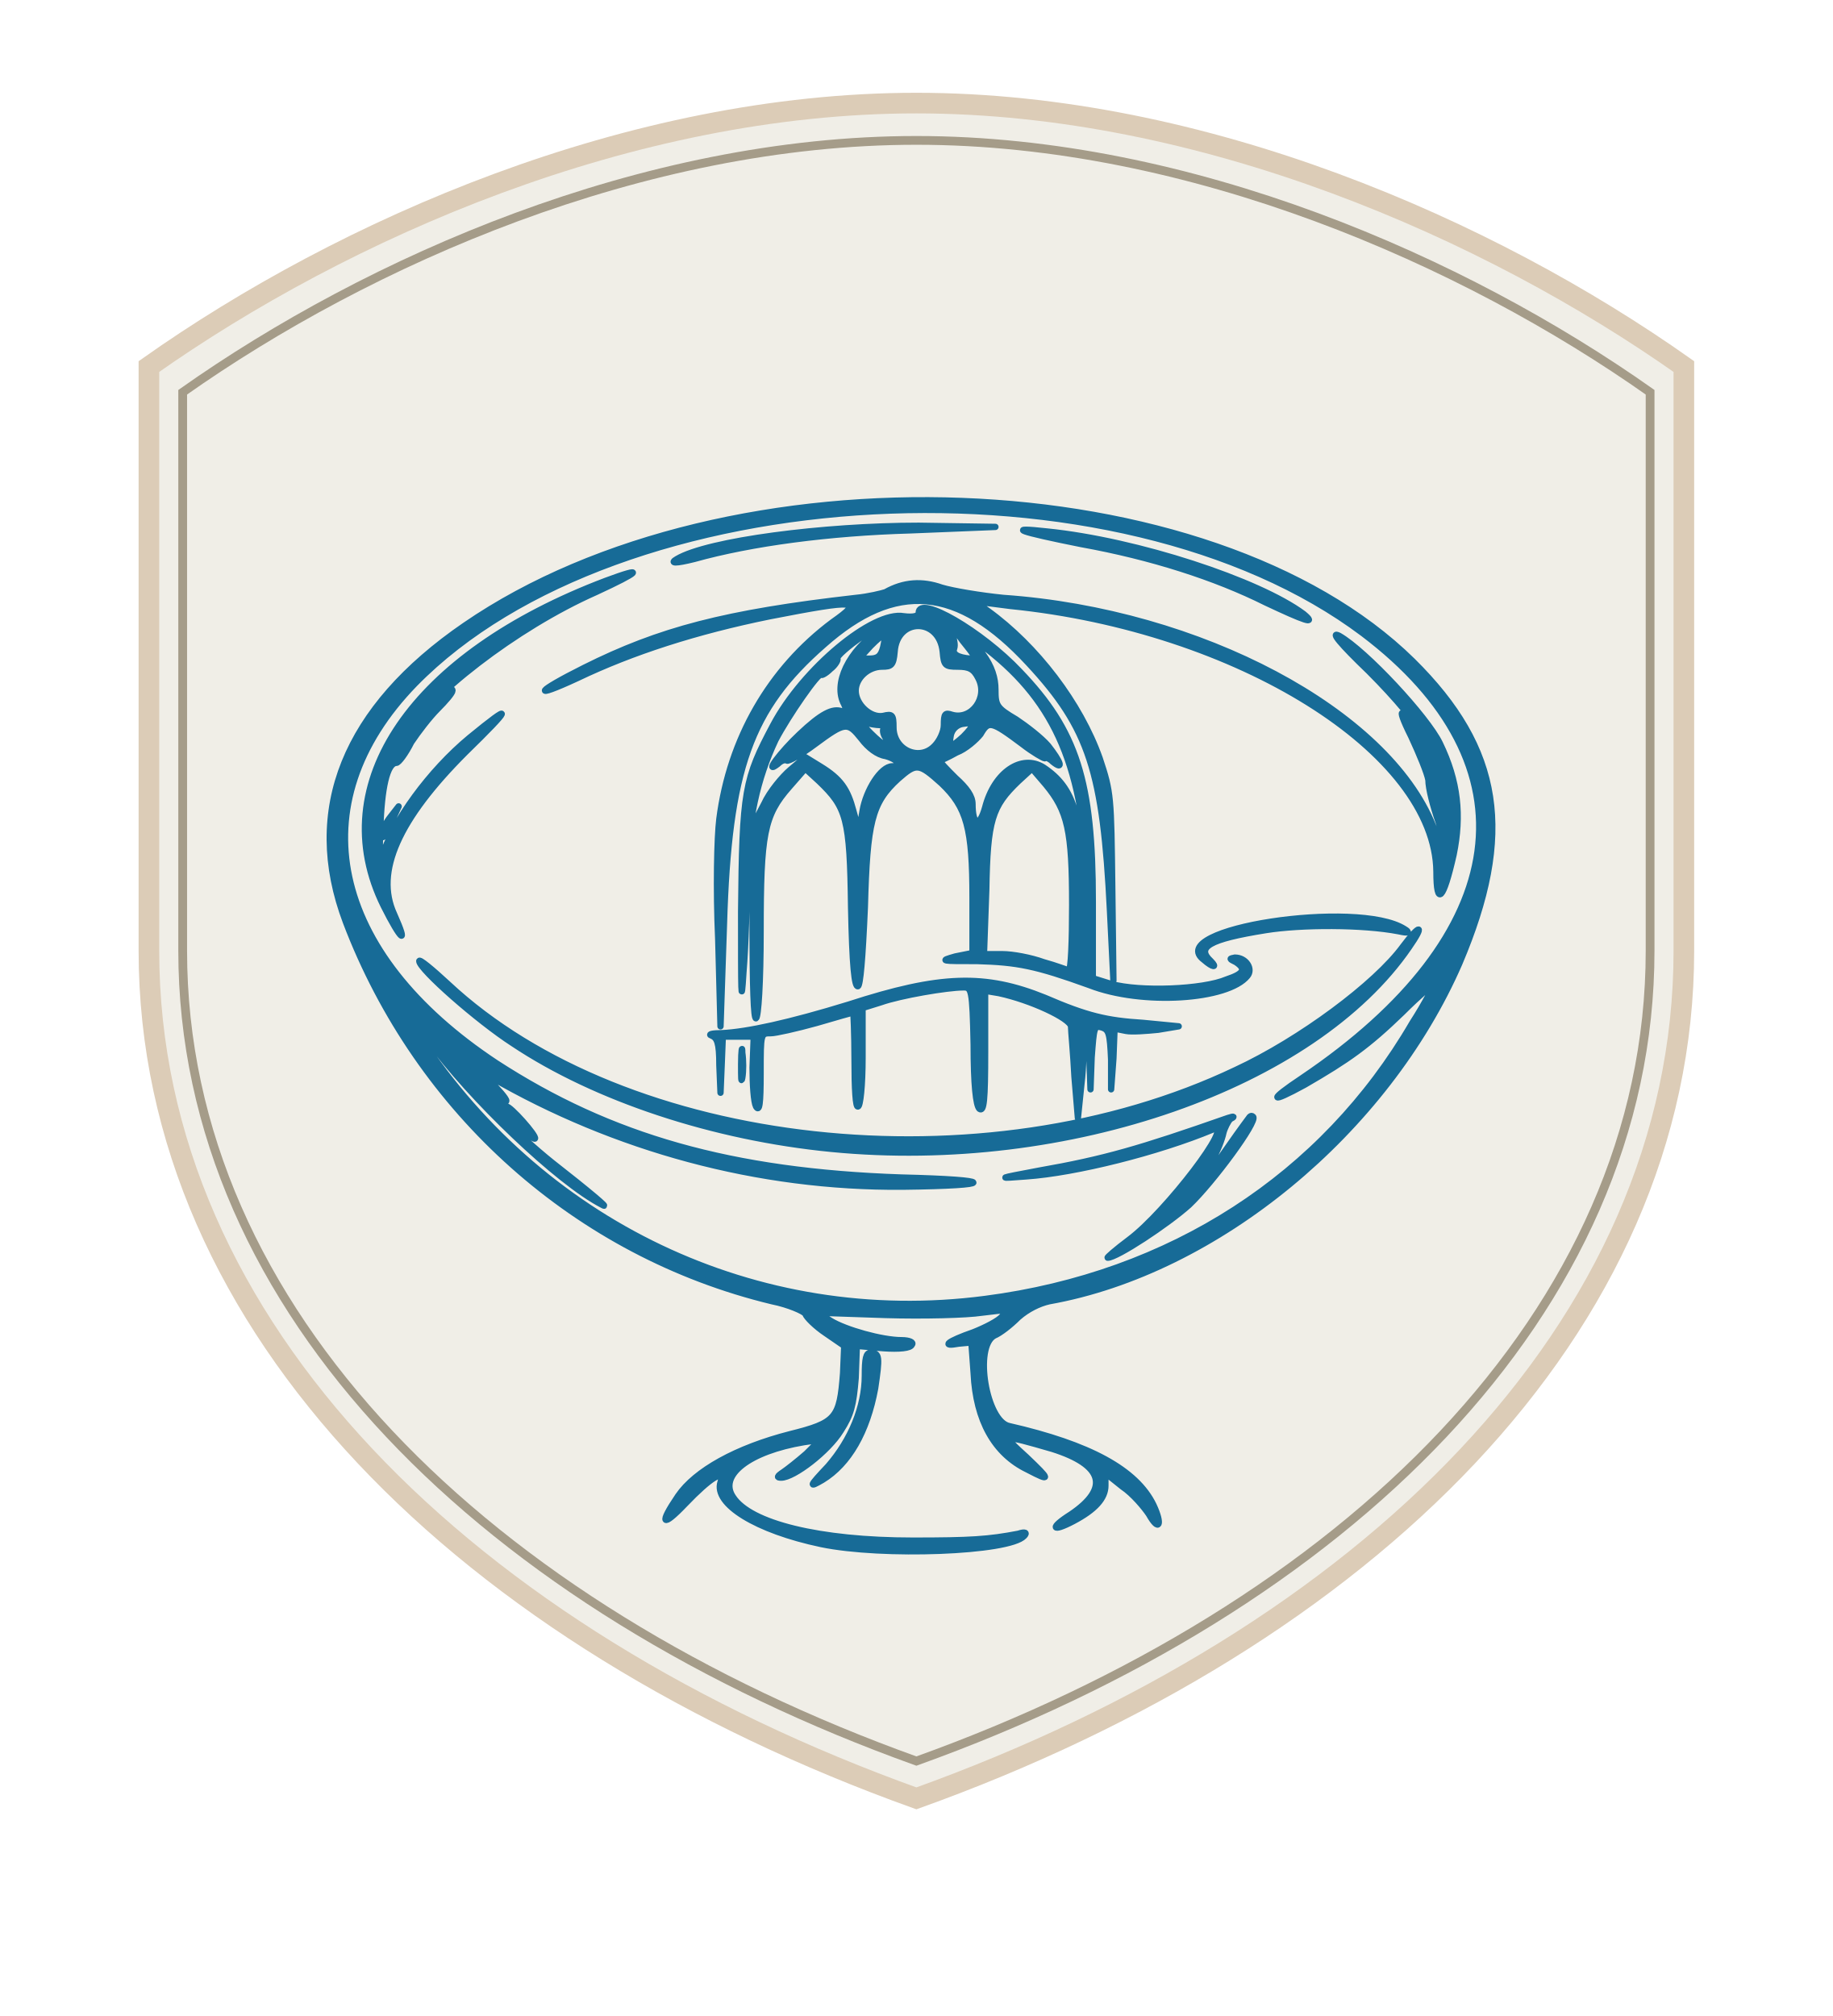
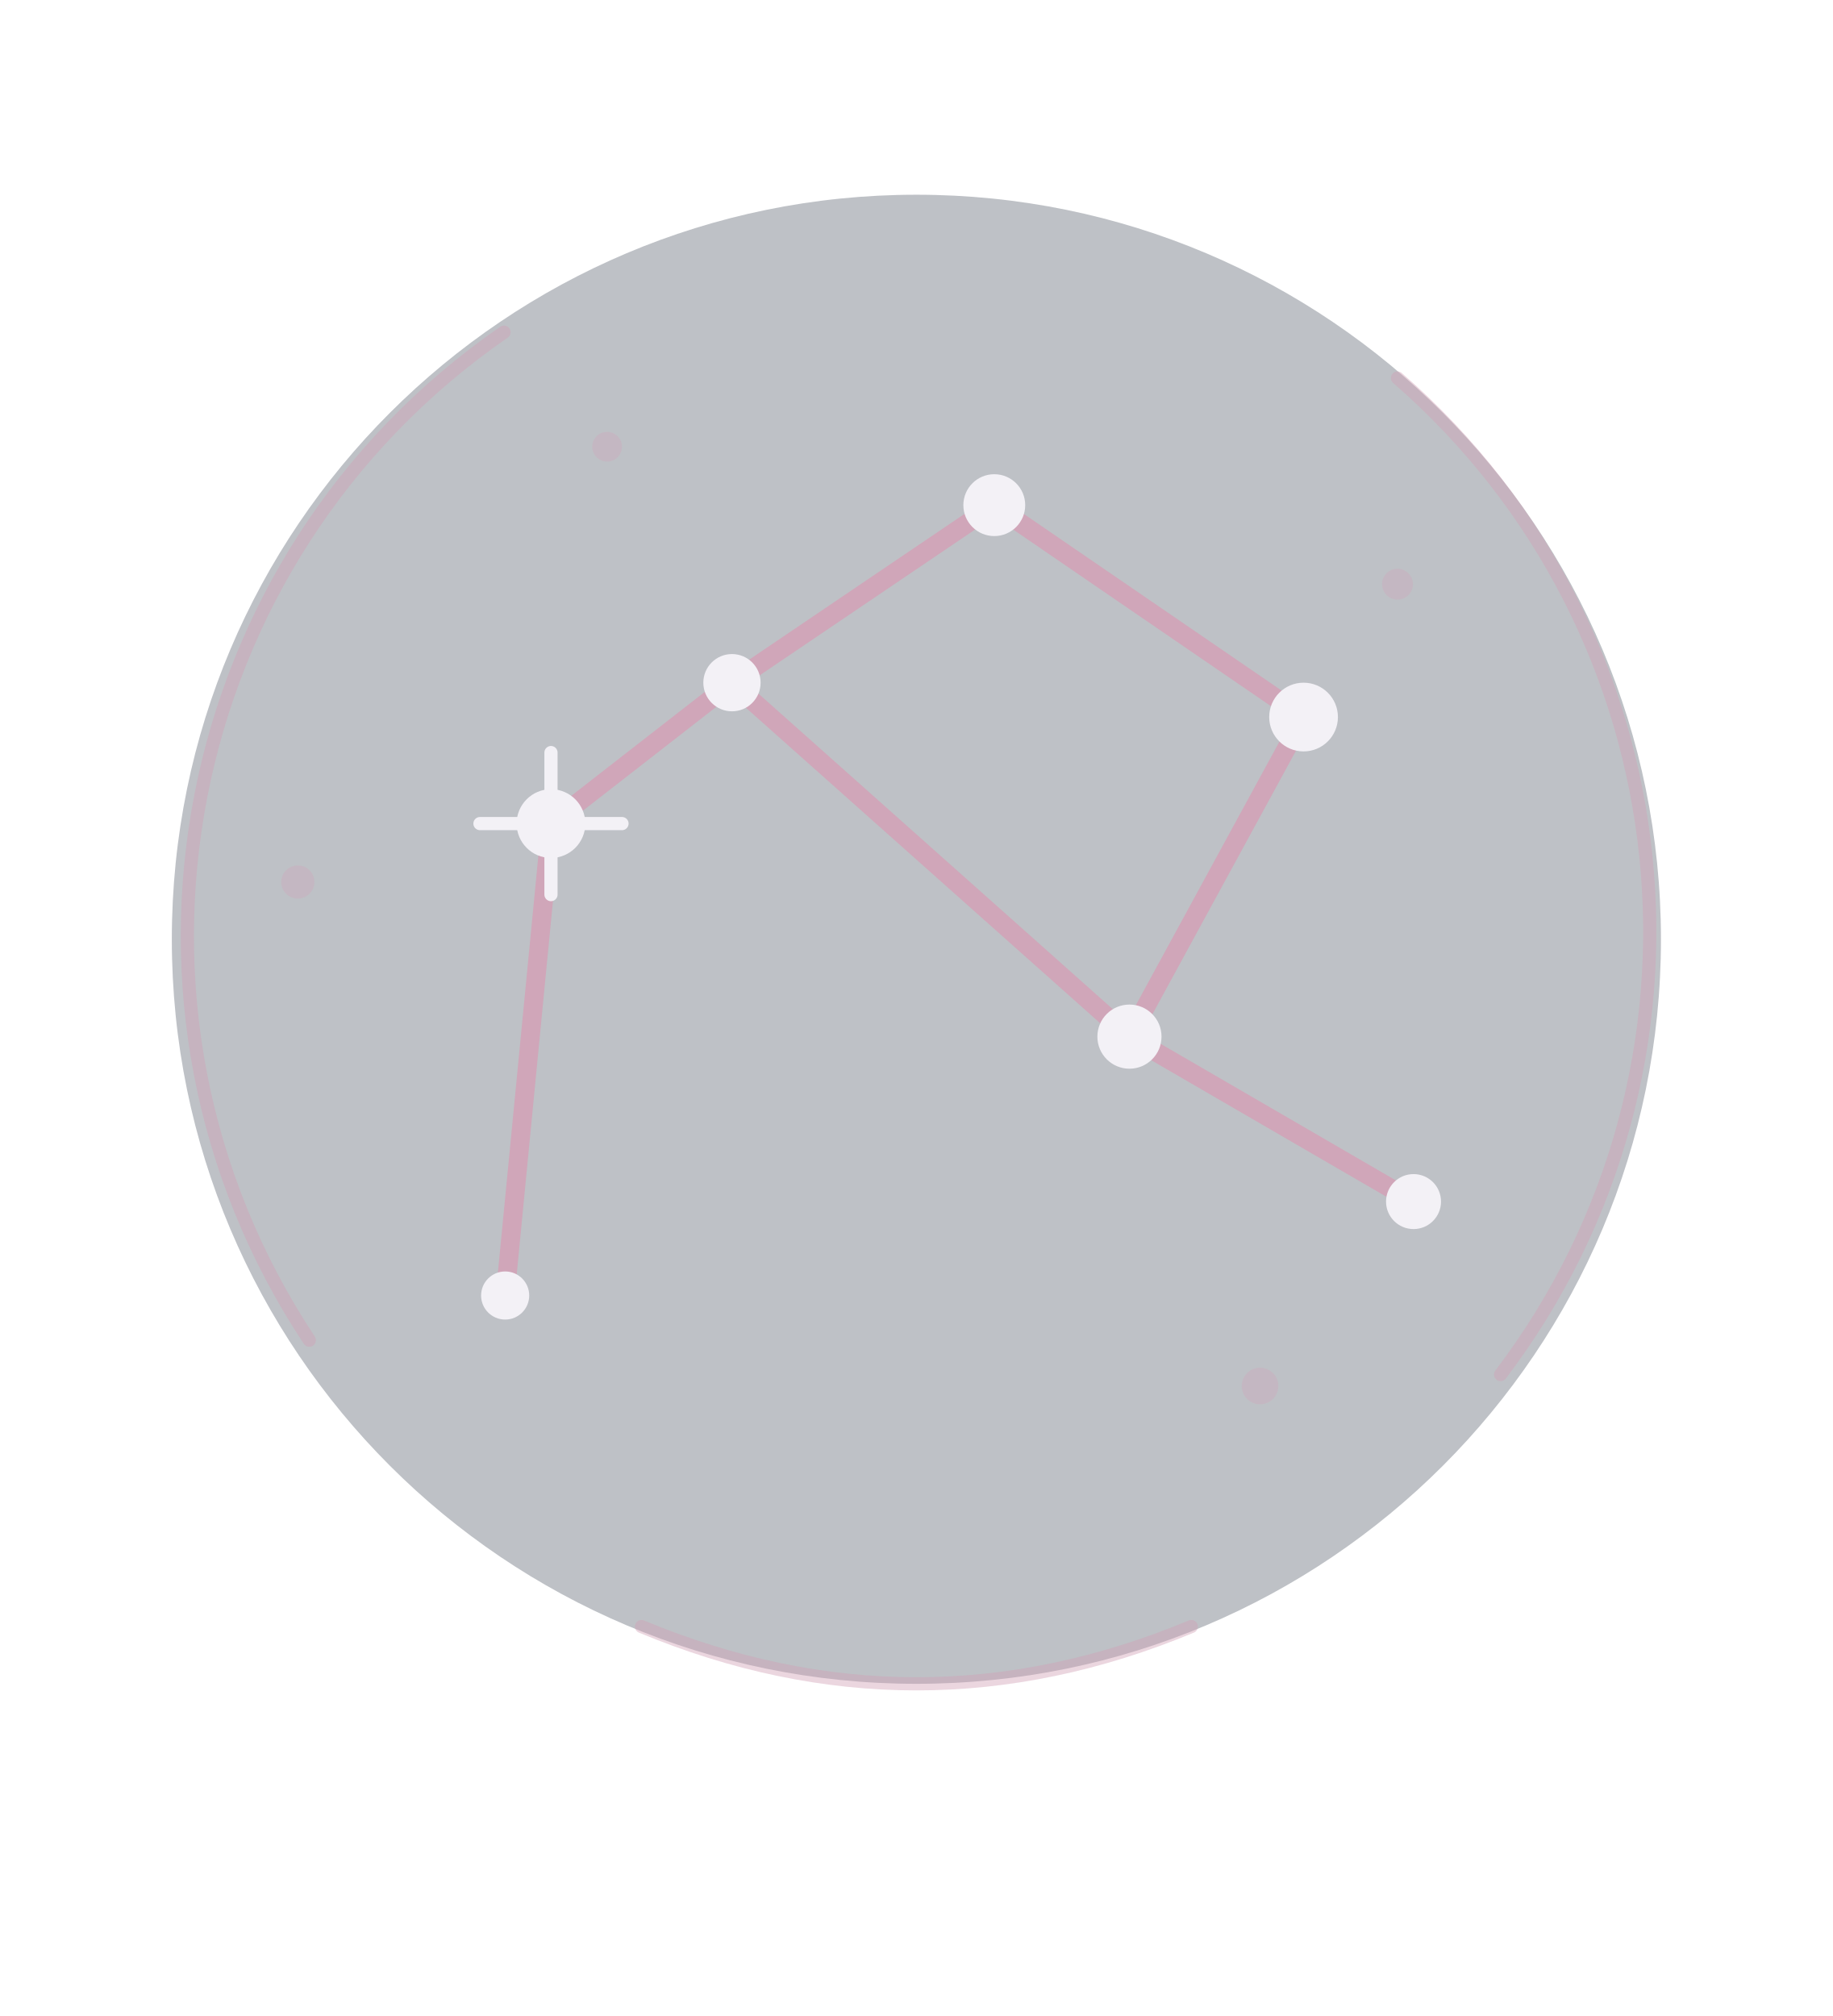
- <svg xmlns="http://www.w3.org/2000/svg" viewBox="0 0 160 176" aria-hidden="true" focusable="false" data-badge-art="duo-hc-chapel-3" data-art-motif="la-chapelle-en-reflet">
-   <defs>
-     <clipPath id="oba-asset-duo-hc-chapel-3-e-scene">
-       <path d="M80 9 C105 9 130 20 147 32 L147 83 C147 116 119 143 80 157 C41 143 13 116 13 83 L13 32 C30 20 55 9 80 9Z" transform="translate(80 83) scale(.92) translate(-80 -83)" />
-     </clipPath>
-   </defs>
-   <path d="M80 9 C105 9 130 20 147 32 L147 83 C147 116 119 143 80 157 C41 143 13 116 13 83 L13 32 C30 20 55 9 80 9Z" fill="#F0EEE7" stroke="#DCCCB7" stroke-width="1.8" />
-   <path d="M80 9 C105 9 130 20 147 32 L147 83 C147 116 119 143 80 157 C41 143 13 116 13 83 L13 32 C30 20 55 9 80 9Z" transform="translate(80 83) scale(.956) translate(-80 -83)" fill="none" stroke="#A59C89" stroke-width=".8" />
-   <g clip-path="url(#oba-asset-duo-hc-chapel-3-e-scene)" fill="#176B97" stroke="#176B97" stroke-width=".55" stroke-linejoin="round">
-     <path d="M71.7 134.8C66 133.6 62.3 131.3 62.9 129.4 63.3 128.2 62 129 59.8 131.3 57.8 133.4 57.5 133.1 59.2 130.6 60.7 128.4 64.3 126.4 69 125.2 73 124.2 73.3 123.8 73.6 119.9L73.7 117.5 72.1 116.4C71.2 115.8 70.4 115 70.3 114.7 70.2 114.5 68.9 113.9 67.4 113.6 50.4 109.5 36.5 97.1 30.2 80.5 26.5 70.7 30.1 61.8 40.6 54.6 63.6 38.8 105.7 40.4 123.3 57.7 131.1 65.4 132.2 72.8 127.4 84.1 121 98.8 106.2 111 91.6 113.6 90.7 113.8 89.7 114.3 88.9 115 88.2 115.7 87.3 116.4 86.8 116.6 85 117.6 86.1 124.1 88.1 124.5 95.1 126.1 99.2 128.3 100.7 131.4 101.5 133.1 101.2 133.8 100.3 132.2 99.9 131.6 98.9 130.4 98 129.8L96.5 128.6 96.5 129.7C96.5 130.8 95.6 131.8 93.7 132.8 91.8 133.8 91.6 133.4 93.5 132.2 96.9 129.9 96.3 127.9 91.9 126.5 87.4 125.2 87.4 125.2 89.6 127.2 91.7 129.2 91.8 129.4 89.7 128.3 86.8 126.9 85.2 124 85 119.9L84.8 117.2 83.7 117.3C82.1 117.6 82.7 117.1 85 116.3 86 115.9 87.2 115.3 87.5 114.9 88.2 114.3 88.1 114.3 85.7 114.6 84.4 114.8 80.6 114.9 77.3 114.8L71.4 114.6 72.5 115.3C73.8 116.1 77 117 78.7 117 79.4 117 79.8 117.2 79.6 117.4 79.5 117.7 78.5 117.8 77.1 117.7L74.8 117.5 74.7 120.3C74.5 122.7 74.3 123.5 73.4 124.9 72.3 126.7 69.3 129 68.2 129 67.8 129 67.8 128.9 68.4 128.5 68.7 128.3 69.6 127.6 70.4 126.9L71.6 125.7 70.2 125.9C65.4 126.7 62.7 128.8 64 130.7 65.5 133 71.5 134.5 79.7 134.5 84.7 134.5 86.3 134.4 88.9 133.9 89.5 133.7 89.7 133.8 89.4 134.1 88.1 135.5 77 135.9 71.7 134.8ZM86 113.4C102.2 111.3 115.5 102.7 123.3 89.3 124.4 87.6 125.2 86 125.2 85.9 125.2 85.8 123.9 86.9 122.4 88.4 119.4 91.3 117.7 92.5 113.9 94.7 110.8 96.4 110.7 96.1 113.7 94.1 132.2 81.6 134.2 66.8 119 55.3 97.6 39.2 54 41.5 36.2 59.7 26 70.2 28.8 83.2 43.3 92.8 53.3 99.3 63.9 102.3 78.7 102.8 87 103 87.1 103.5 78.8 103.6 66.2 103.7 53.7 100.3 42.8 94L41.1 93 42.7 94.3C43.5 95.1 44.2 95.9 44.2 96.1 44.2 96.3 43.7 96 43.1 95.4L41.9 94.3 42.9 95.5C43.5 96.1 44.1 96.6 44.2 96.6 44.5 96.5 46.9 99.2 46.7 99.4 46.6 99.5 45.4 98.6 44 97.3L41.5 95.1 43.5 97.2C44.6 98.4 46.7 100.3 48.2 101.5 51.4 104 53.3 105.6 52.6 105.2 48.7 103.2 41 95.8 37.4 90.8 35.1 87.4 34.2 86.7 36.1 89.7 46.9 106.8 66.1 116 86 113.4ZM72.3 128C74.3 125.7 75.5 122.8 75.5 120.1 75.5 118.6 75.6 118.1 76 118.1 76.8 118.1 76.8 118.5 76.4 121.2 75.7 125 74.1 127.8 71.8 129.2 70.6 129.9 70.6 129.8 72.3 128ZM98.6 108.2C101.8 105.8 107.9 97.8 105.9 98.6 101.1 100.6 93.9 102.4 89.6 102.7 87 102.9 87 102.9 90.7 102.2 96.4 101.2 99.5 100.3 107.2 97.6 107.8 97.4 107.8 97.5 107.4 97.7 107.2 97.9 106.9 98.5 106.8 98.9 106.7 99.4 106.3 100.5 105.8 101.3 104.6 103.5 105.3 102.9 107.3 100 108.2 98.7 109.1 97.5 109.1 97.5 109.2 97.4 109.3 97.4 109.4 97.5 109.8 97.9 105.9 103.2 103.8 105.2 101.9 106.9 97.5 109.8 96.7 109.8 96.6 109.8 97.4 109.1 98.6 108.2ZM72.6 100.3C62.3 99.3 52 95.9 44.8 91.1 41.7 89.1 36.6 84.6 36.6 83.9 36.6 83.7 37.7 84.6 39.1 85.9 54.6 100.4 85.9 103.9 107.9 93.4 113.5 90.8 120.1 85.9 122.5 82.6 124 80.6 124.4 80.7 123 82.7 114.7 94.8 93.2 102.3 72.6 100.3ZM93.8 94C93.7 92 93.5 90 93.5 89.6 93.4 88.9 90 87.3 87.2 86.7L86 86.5 86 91.8C86 96.1 85.9 97.1 85.5 96.8 85.2 96.5 85 94.7 85 91.2 84.9 86.3 84.8 86.2 84.1 86.2 82.7 86.2 78.6 86.9 76.9 87.5L75.3 88 75.3 92.3C75.3 94.8 75.1 96.6 74.9 96.6 74.7 96.7 74.6 95.1 74.6 92.5 74.6 90.2 74.5 88.4 74.5 88.4 74.4 88.4 73 88.8 71.3 89.3 69.5 89.8 67.7 90.2 67.3 90.2 66.4 90.2 66.4 90.2 66.4 93.7 66.4 96.4 66.3 97.1 66 96.6 65.8 96.2 65.7 94.7 65.7 93.2L65.8 90.5 64.5 90.5 63.1 90.5 63 93 62.9 95.4 62.8 93C62.8 91 62.6 90.6 62.1 90.4 61.8 90.3 62.2 90.2 63 90.2 65.2 90.1 68.9 89.3 74.1 87.7 82.1 85.1 86 85 91.2 87.1 94.9 88.7 96.6 89.1 99.8 89.3L102.9 89.6 101.1 89.9C100.1 90 98.8 90.1 98.3 90L97.3 89.8 97.2 92.4 97 95.1 97 92.5C96.9 90.2 96.8 89.9 96.2 89.7 95.5 89.5 95.5 89.7 95.3 92.3L95.2 95.1 95.1 92.3C95.1 90.7 94.9 89.4 94.8 89.4 94.6 89.4 94.5 90 94.6 90.6 94.6 91.3 94.6 93.1 94.4 94.7L94.1 97.6 93.8 94ZM64.7 92.9C64.7 91.7 64.8 91.2 64.8 91.9 64.9 92.6 64.9 93.5 64.8 94.1 64.7 94.6 64.7 94.1 64.7 92.9ZM62.7 82C62.5 77.6 62.6 73.1 62.8 71.5 63.7 64.5 67.2 58.4 72.7 54.3 75.4 52.4 74.9 52.3 67.2 53.8 60.8 55.1 55.2 56.9 50.4 59.2 46.3 61.1 46.8 60.4 51 58.3 57.6 55 63.3 53.5 74.7 52.2 75.8 52.1 77 51.8 77.3 51.7 78.9 50.8 80.5 50.7 82.2 51.3 83.2 51.6 85.6 52 87.6 52.2 104.8 53.4 121.1 62.1 125.1 72.1 126.3 75.2 126.6 75.1 125.6 71.8 125.1 70.4 124.7 68.8 124.7 68.1 124.6 67.5 123.9 65.8 123.2 64.3 121.7 61.3 122.4 61.7 124.1 64.8 125.4 67.2 125.6 66.9 124.3 64.3 123.6 63.1 122 61.1 119.5 58.6 117 56.2 116.1 55.1 116.9 55.5 119.2 56.8 124.6 62.6 125.7 64.9 127.3 68.2 127.6 71.2 126.9 74.6 126 78.6 125.4 79.2 125.4 76.1 125.3 65.7 108.1 54.9 88.2 52.9L85.1 52.5 86.2 53.3C90.5 56.4 94.3 61.4 96 66.2 97 69.2 97 69.5 97.1 77.5L97.2 85.6 96.9 79.5C96.3 67.4 95.1 63.6 89.8 57.9 83.6 51.2 78.2 50.7 71.9 56.3 65.5 61.9 63.6 67.1 63.2 80.7L62.9 89.6 62.7 82ZM64.7 79.6C64.8 69 65 68 67.5 63.3 70.1 58.4 76.2 53.3 78.9 53.8 79.7 53.9 80.2 53.8 80.2 53.5 80.2 51.9 85.7 55.1 89 58.6 94 63.8 95.4 68.2 95.4 78.7L95.4 85.4 97 85.9C99.5 86.6 105 86.4 107.1 85.5 108.6 85 108.8 84.6 107.9 84 107.3 83.7 107.3 83.7 107.8 83.6 108.8 83.6 109.4 84.6 108.9 85.2 107.2 87.3 99.7 87.8 95.1 86 90.4 84.3 88.8 84 85.3 83.9 82.1 83.9 82 83.9 83.4 83.5L84.9 83.2 84.9 78.4C84.9 72.3 84.4 70.5 82.2 68.4 80.2 66.6 80 66.6 78.4 68 76.1 70.1 75.7 71.8 75.5 79.2 75.3 83.8 75.1 86 74.9 86.1 74.6 86.2 74.4 84.3 74.3 79.2 74.2 71.4 73.9 70.5 71.5 68.2L70.3 67.1 68.9 68.7C66.7 71.2 66.4 72.8 66.4 81.3 66.4 85.8 66.2 88.8 66 88.9 65.8 89 65.7 86.2 65.7 80.6L65.7 72.1 66.7 70.2C67.2 69.1 68.3 67.8 69 67.2L70.3 66.1 71.6 66.9C73.4 68 74 68.9 74.5 70.8L75 72.6 75.3 70.8C75.6 69 76.9 66.9 77.9 66.9 78.8 66.9 78.4 66.3 77.3 66 76.6 65.9 75.8 65.3 75.2 64.5 74 63 73.8 63 71.1 65 69.9 65.9 68.8 66.5 68.7 66.4 68.5 66.3 68.2 66.4 67.9 66.7 66.6 67.7 68.2 65.6 69.8 64.1 71.7 62.3 72.7 61.8 73.5 62.1 74 62.3 74 62.2 73.7 61.5 72.7 59.7 74.1 56.8 76.8 55 77.7 54.4 78.3 53.9 78.1 53.9 77.4 53.9 72.9 57.1 73.1 57.5 73.2 57.6 72.9 58.1 72.5 58.4 72.1 58.8 71.7 59 71.7 58.9 71.5 58.6 68.8 62.5 67.7 64.6 66.1 68 65.3 71.6 65.2 76.3 65.2 78.7 65.1 82.5 64.9 84.9 64.7 88.1 64.7 86.8 64.7 79.6ZM95 77.5C94.6 67.1 92.2 61.4 86.2 56.7L84.8 55.5 85.8 57.1C86.6 58.2 86.9 59.2 86.9 60.2 86.9 61.6 87 61.8 88.7 62.8 89.6 63.4 90.9 64.4 91.5 65.1 92.6 66.5 92.9 67.3 91.9 66.5 91.6 66.2 91.3 66.1 91.2 66.2 91.1 66.2 90.2 65.7 89.3 65 86.5 62.9 86.3 62.9 85.6 64.1 85.2 64.6 84.3 65.4 83.5 65.7 82.8 66.1 82.1 66.4 82.1 66.4 82 66.5 82.6 67.1 83.4 67.9 84.4 68.8 84.9 69.5 84.9 70.2 84.9 72 85.5 72.3 86 70.5 86.8 67.4 89.2 65.8 91.1 67 93.8 68.8 94.5 71.3 94.6 78.6 94.6 82 94.7 85 94.7 85.1 95 85.9 95.1 82.7 95 77.5ZM93.6 79C93.6 72.5 93.2 70.8 91.3 68.5L90.1 67.1 88.9 68.2C86.6 70.4 86.2 71.6 86.1 77.7L85.9 83.3 87.5 83.3C88.4 83.3 90 83.6 91.1 84 92.2 84.3 93.2 84.7 93.3 84.7 93.5 84.7 93.6 82.1 93.6 79ZM81.6 65.1C82 64.7 82.4 63.9 82.4 63.3 82.4 62.3 82.5 62.2 83.1 62.4 84.8 62.9 86.3 60.9 85.4 59.2 85 58.4 84.6 58.2 83.6 58.2 82.5 58.2 82.4 58.1 82.3 56.9 82 53.9 78.3 53.9 78.1 56.9 78 58.1 77.8 58.2 77 58.2 75.8 58.2 74.7 59.2 74.7 60.3 74.7 61.5 76 62.7 77.1 62.5 77.9 62.3 78 62.4 78 63.5 78 65.5 80.3 66.5 81.6 65.1ZM77.3 64.4C77.1 64.1 77 63.7 77.2 63.5 77.3 63.4 77.1 63.3 76.8 63.3 76.5 63.3 75.9 63.2 75.6 63.1 75.1 62.9 75.2 63.2 76 64 77.2 65.2 77.9 65.5 77.3 64.4ZM84.1 64.3C85.1 63.3 85.1 63 84 63.2 83.5 63.3 83.1 63.7 83 64.2 82.8 65.3 83 65.3 84.1 64.3ZM77.1 56.5C77.4 55.2 77.2 55.2 76 56.4L75 57.5 75.9 57.5C76.6 57.5 76.9 57.3 77.1 56.5ZM84.4 56.4C83.9 55.8 83.4 55.1 83.4 54.9 83.4 54.7 83.3 54.6 83.1 54.6 82.8 54.6 82.8 54.8 83.1 55.3 83.3 55.8 83.4 56.3 83.3 56.6 83.1 57.1 83.6 57.4 84.7 57.5 85.2 57.5 85.2 57.4 84.4 56.4ZM105.1 83.8C101.5 81.1 118.5 78.5 122.6 81.1 123.1 81.4 123 81.5 122.1 81.3 119 80.7 113.6 80.7 110.5 81.2 105.5 82 104.4 82.7 105.7 83.9 106.3 84.5 105.9 84.5 105.1 83.8ZM33.5 79.1C28.2 68.4 36 57.1 52.9 50.7 56.4 49.4 55.9 49.9 52 51.7 45 54.8 37.3 60.8 35 64.7 34 66.6 35 65.7 36.4 63.5 37.6 61.6 39.5 59.6 39.5 60.3 39.5 60.5 38.9 61.2 38.2 61.9 37.5 62.6 36.5 63.9 35.9 64.8 35.4 65.8 34.8 66.6 34.6 66.6 33.8 66.6 33.3 68.8 33.2 72.4 33.1 74.4 33.2 75.4 33.3 74.9 34.3 71.7 37.5 67.3 41 64.4 44.9 61.2 44.7 61.7 40.6 65.7 34.8 71.5 32.7 76.1 34.4 79.8 35.7 82.7 35 82.1 33.5 79.1ZM33.4 72.7C33.4 72.4 33.7 71.8 34.1 71.3L34.8 70.4 34.2 71.7C33.5 73.2 33.3 73.4 33.4 72.7ZM110.5 52.6C106.1 50.4 100.5 48.6 94.4 47.5 88.9 46.4 87.8 46 91.4 46.4 99.3 47.2 109.9 50.7 113.8 53.6 115 54.6 113.9 54.2 110.5 52.6ZM59.1 48.8C61.8 47.2 71.9 45.9 80.2 45.9L86.9 46 79.5 46.3C72.4 46.5 65.6 47.4 60.6 48.8 59 49.2 58.4 49.2 59.1 48.8Z" fill-rule="evenodd" />
+ <svg xmlns="http://www.w3.org/2000/svg" viewBox="0 0 160 176" aria-hidden="true" focusable="false" data-badge-art="duo-hc-chapel-3" data-art-motif="constellation-duo-hc-chapel-3">
+   <circle cx="80" cy="82" r="65" fill="#111C2F" fill-opacity=".27" />
+   <path d="M27 117A64 64 0 0 1 44 29M122 33A64 64 0 0 1 131 120M56 142Q80 152 104 142" fill="none" stroke="#D2A2B7" stroke-width="1.15" stroke-opacity=".43" stroke-linecap="round" />
+   <g fill="#D2A2B7" opacity=".30">
+     <circle cx="26" cy="77" r="1.45" />
+     <circle cx="122" cy="51" r="1.35" />
+     <circle cx="110" cy="121" r="1.6" />
+     <circle cx="53" cy="39" r="1.3" />
+   </g>
+   <path data-constellation="" d="M44.1 113.1L48.1 71.9L63.9 59.6L86.8 44.1L113.8 62.6L98.6 90.5L123.4 104.9M63.9 59.6L98.6 90.5" fill="none" stroke="#D2A2B7" stroke-opacity=".87" stroke-width="1.65" stroke-linecap="round" stroke-linejoin="round" />
+   <g color="#F3F1F6" fill="#F3F1F6">
+     <circle cx="44.1" cy="113.1" r="2.1" />
+     <circle cx="48.1" cy="71.9" r="3" />
+     <path d="M48.1 65.7v12.4M41.9 71.9h12.4" fill="none" stroke="currentColor" stroke-width="1.15" stroke-linecap="round" />
+     <circle cx="63.9" cy="59.6" r="2.5" />
+     <circle cx="86.8" cy="44.1" r="2.7" />
+     <circle cx="113.8" cy="62.6" r="3" />
+     <circle cx="98.6" cy="90.5" r="2.8" />
+     <circle cx="123.4" cy="104.9" r="2.4" />
  </g>
</svg>
